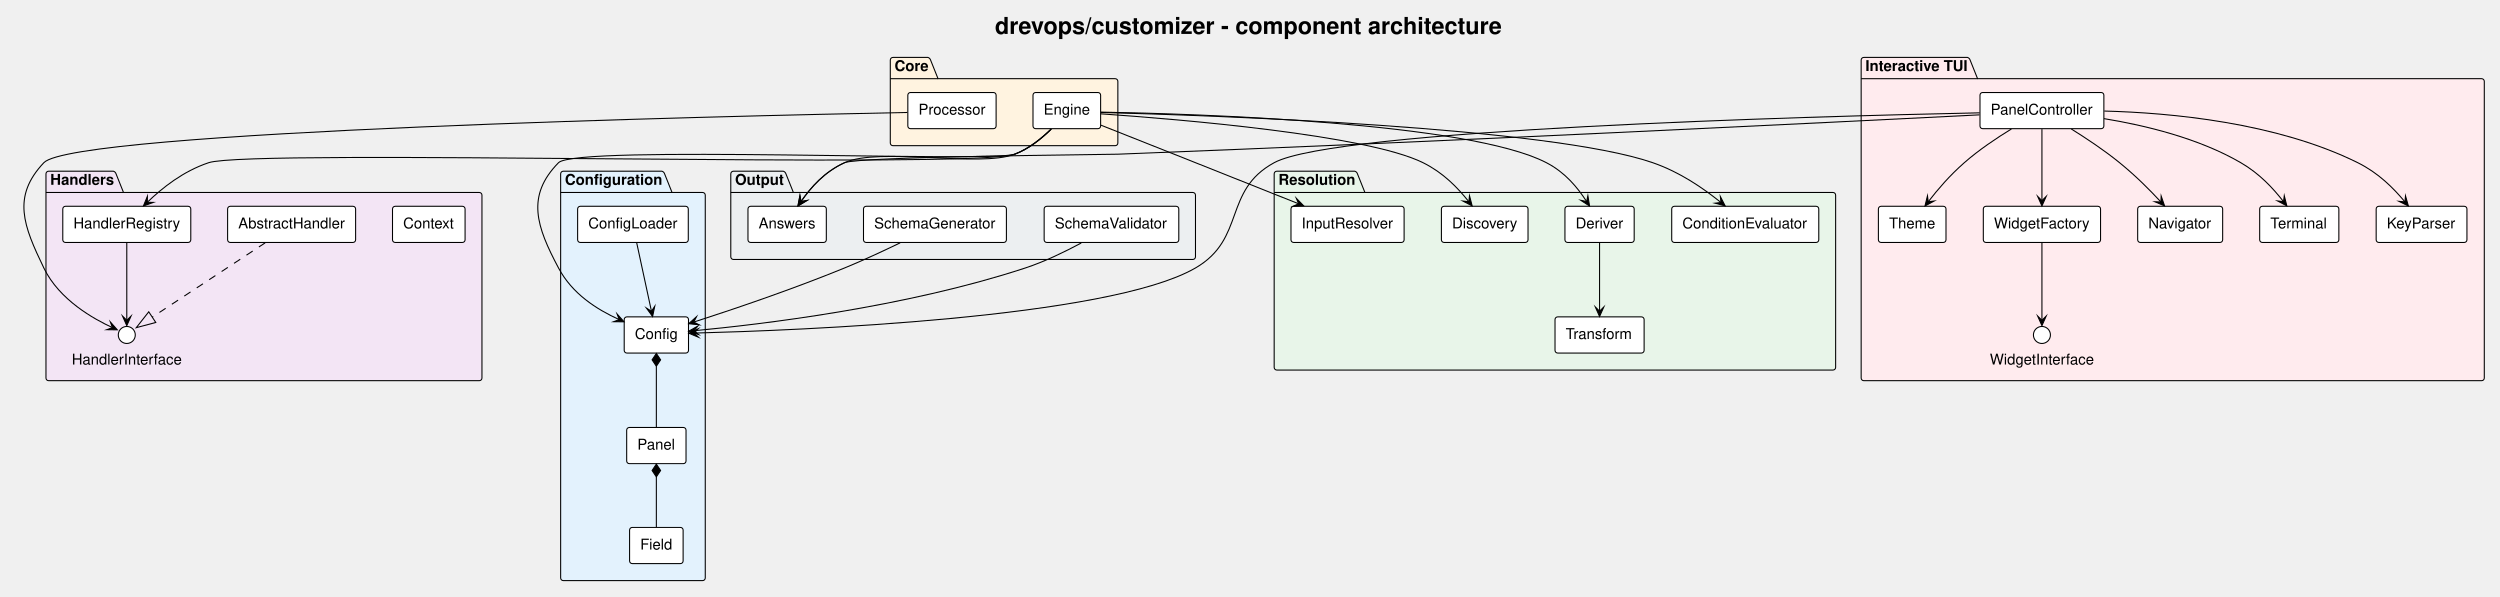
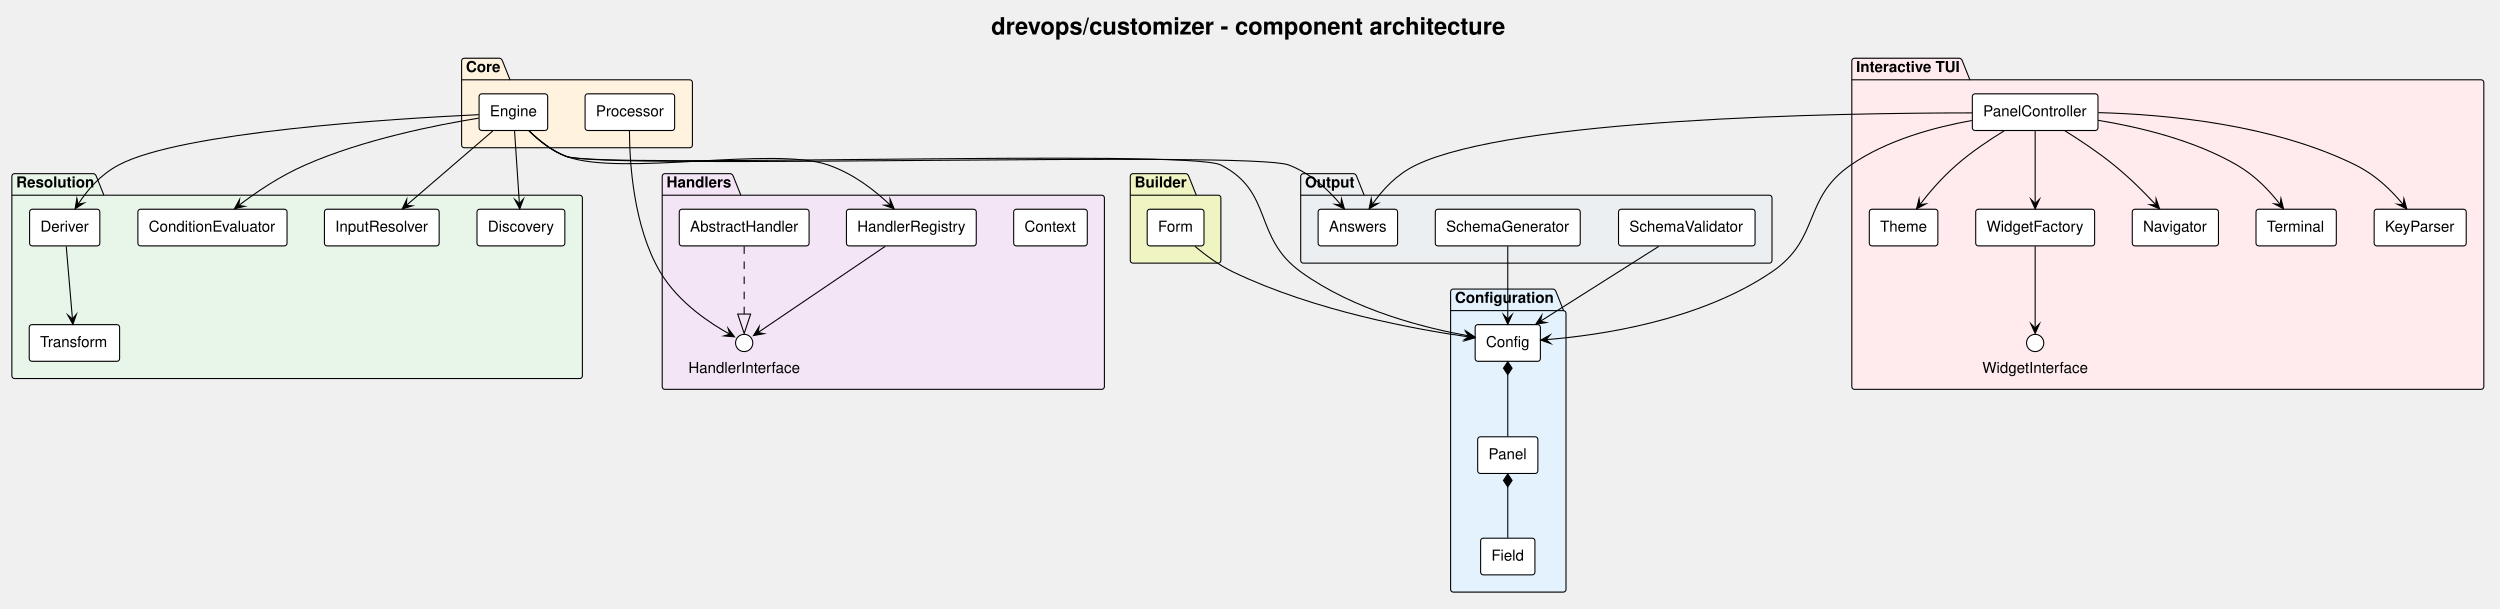
- <svg xmlns="http://www.w3.org/2000/svg" contentStyleType="text/css" data-diagram-type="DESCRIPTION" height="561px" preserveAspectRatio="none" style="width:2351px;height:561px;background:#FFFFFF;" version="1.1" viewBox="0 0 2351 561" width="2351px" zoomAndPan="magnify">
+ <svg xmlns="http://www.w3.org/2000/svg" contentStyleType="text/css" data-diagram-type="DESCRIPTION" height="564px" preserveAspectRatio="none" style="width:2318px;height:564px;background:#FFFFFF;" version="1.1" viewBox="0 0 2318 564" width="2318px" zoomAndPan="magnify">
  <defs />
  <g>
    <g class="title" data-source-line="9">
-       <text fill="#000000" font-family="Helvetica" font-size="22" font-weight="700" lengthAdjust="spacing" textLength="477.995" x="935.617" y="31.94">drevops/customizer - component architecture</text>
-     </g>
-     <g class="cluster" data-qualified-name="Configuration" data-source-line="11" id="ent0001">
-       <path d="M529.73,161 L622.489,161 A3.75,3.75 0 0 1 624.989,163.5 L631.989,181 L660.73,181 A2.5,2.5 0 0 1 663.23,183.5 L663.23,543.5 A2.5,2.5 0 0 1 660.73,546 L529.73,546 A2.5,2.5 0 0 1 527.23,543.5 L527.23,163.5 A2.5,2.5 0 0 1 529.73,161" fill="#E3F2FD" style="stroke:#000000;stroke-width:1;" />
-       <line style="stroke:#000000;stroke-width:1;" x1="527.23" x2="631.989" y1="181" y2="181" />
-       <text fill="#000000" font-family="Helvetica" font-size="14" font-weight="700" lengthAdjust="spacing" textLength="91.759" x="531.23" y="173.78">Configuration</text>
-     </g>
-     <g class="cluster" data-qualified-name="Core" data-source-line="18" id="ent0006">
-       <path d="M839.73,54 L872.626,54 A3.75,3.75 0 0 1 875.126,56.5 L882.126,74 L1048.73,74 A2.5,2.5 0 0 1 1051.23,76.5 L1051.23,134.5 A2.5,2.5 0 0 1 1048.73,137 L839.73,137 A2.5,2.5 0 0 1 837.23,134.5 L837.23,56.5 A2.5,2.5 0 0 1 839.73,54" fill="#FFF3E0" style="stroke:#000000;stroke-width:1;" />
-       <line style="stroke:#000000;stroke-width:1;" x1="837.23" x2="882.126" y1="74" y2="74" />
-       <text fill="#000000" font-family="Helvetica" font-size="14" font-weight="700" lengthAdjust="spacing" textLength="31.896" x="841.23" y="66.78">Core</text>
-     </g>
-     <g class="cluster" data-qualified-name="Resolution" data-source-line="23" id="ent0009">
-       <path d="M1200.73,161 L1274.061,161 A3.75,3.75 0 0 1 1276.561,163.5 L1283.561,181 L1723.73,181 A2.5,2.5 0 0 1 1726.23,183.5 L1726.23,345.5 A2.5,2.5 0 0 1 1723.73,348 L1200.73,348 A2.5,2.5 0 0 1 1198.23,345.5 L1198.23,163.5 A2.5,2.5 0 0 1 1200.73,161" fill="#E8F5E9" style="stroke:#000000;stroke-width:1;" />
-       <line style="stroke:#000000;stroke-width:1;" x1="1198.23" x2="1283.561" y1="181" y2="181" />
-       <text fill="#000000" font-family="Helvetica" font-size="14" font-weight="700" lengthAdjust="spacing" textLength="72.331" x="1202.23" y="173.78">Resolution</text>
-     </g>
-     <g class="cluster" data-qualified-name="Handlers" data-source-line="31" id="ent0015">
-       <path d="M45.73,161 L106.64,161 A3.75,3.75 0 0 1 109.14,163.5 L116.14,181 L450.73,181 A2.5,2.5 0 0 1 453.23,183.5 L453.23,355.5 A2.5,2.5 0 0 1 450.73,358 L45.73,358 A2.5,2.5 0 0 1 43.23,355.5 L43.23,163.5 A2.5,2.5 0 0 1 45.73,161" fill="#F3E5F5" style="stroke:#000000;stroke-width:1;" />
-       <line style="stroke:#000000;stroke-width:1;" x1="43.23" x2="116.14" y1="181" y2="181" />
-       <text fill="#000000" font-family="Helvetica" font-size="14" font-weight="700" lengthAdjust="spacing" textLength="59.91" x="47.23" y="173.78">Handlers</text>
-     </g>
-     <g class="cluster" data-qualified-name="Output" data-source-line="38" id="ent0020">
-       <path d="M689.73,161 L736.599,161 A3.75,3.75 0 0 1 739.099,163.5 L746.099,181 L1121.73,181 A2.5,2.5 0 0 1 1124.23,183.5 L1124.23,241.5 A2.5,2.5 0 0 1 1121.73,244 L689.73,244 A2.5,2.5 0 0 1 687.23,241.5 L687.23,163.5 A2.5,2.5 0 0 1 689.73,161" fill="#ECEFF1" style="stroke:#000000;stroke-width:1;" />
-       <line style="stroke:#000000;stroke-width:1;" x1="687.23" x2="746.099" y1="181" y2="181" />
-       <text fill="#000000" font-family="Helvetica" font-size="14" font-weight="700" lengthAdjust="spacing" textLength="45.869" x="691.23" y="173.78">Output</text>
-     </g>
-     <g class="cluster" data-qualified-name="Interactive TUI" data-source-line="44" id="ent0024">
-       <path d="M1752.73,54 L1850.206,54 A3.75,3.75 0 0 1 1852.706,56.5 L1859.706,74 L2333.73,74 A2.5,2.5 0 0 1 2336.23,76.5 L2336.23,355.5 A2.5,2.5 0 0 1 2333.73,358 L1752.73,358 A2.5,2.5 0 0 1 1750.23,355.5 L1750.23,56.5 A2.5,2.5 0 0 1 1752.73,54" fill="#FFEBEE" style="stroke:#000000;stroke-width:1;" />
-       <line style="stroke:#000000;stroke-width:1;" x1="1750.23" x2="1859.706" y1="74" y2="74" />
-       <text fill="#000000" font-family="Helvetica" font-size="14" font-weight="700" lengthAdjust="spacing" textLength="96.476" x="1754.23" y="66.78">Interactive TUI</text>
-     </g>
-     <g class="entity" data-qualified-name="Configuration.ConfigLoader" data-source-line="12" id="ent0002">
-       <rect fill="#FFFFFF" height="34" rx="2.5" ry="2.5" style="stroke:#000000;stroke-width:1;" width="104.061" x="543.2" y="194" />
-       <text fill="#000000" font-family="Helvetica" font-size="14" lengthAdjust="spacing" textLength="84.061" x="553.2" y="214.78">ConfigLoader</text>
-     </g>
-     <g class="entity" data-qualified-name="Configuration.Config" data-source-line="13" id="ent0003">
-       <rect fill="#FFFFFF" height="34" rx="2.5" ry="2.5" style="stroke:#000000;stroke-width:1;" width="60.469" x="587" y="298" />
-       <text fill="#000000" font-family="Helvetica" font-size="14" lengthAdjust="spacing" textLength="40.469" x="597" y="318.78">Config</text>
-     </g>
-     <g class="entity" data-qualified-name="Configuration.Panel" data-source-line="14" id="ent0004">
-       <rect fill="#FFFFFF" height="34" rx="2.5" ry="2.5" style="stroke:#000000;stroke-width:1;" width="55.807" x="589.33" y="402" />
-       <text fill="#000000" font-family="Helvetica" font-size="14" lengthAdjust="spacing" textLength="35.807" x="599.33" y="422.78">Panel</text>
-     </g>
-     <g class="entity" data-qualified-name="Configuration.Field" data-source-line="15" id="ent0005">
-       <rect fill="#FFFFFF" height="34" rx="2.5" ry="2.5" style="stroke:#000000;stroke-width:1;" width="50.345" x="592.06" y="496" />
-       <text fill="#000000" font-family="Helvetica" font-size="14" lengthAdjust="spacing" textLength="30.345" x="602.06" y="516.78">Field</text>
-     </g>
-     <g class="entity" data-qualified-name="Core.Engine" data-source-line="19" id="ent0007">
-       <rect fill="#FFFFFF" height="34" rx="2.5" ry="2.5" style="stroke:#000000;stroke-width:1;" width="63.593" x="971.43" y="87" />
-       <text fill="#000000" font-family="Helvetica" font-size="14" lengthAdjust="spacing" textLength="43.593" x="981.43" y="107.78">Engine</text>
-     </g>
-     <g class="entity" data-qualified-name="Core.Processor" data-source-line="20" id="ent0008">
-       <rect fill="#FFFFFF" height="34" rx="2.5" ry="2.5" style="stroke:#000000;stroke-width:1;" width="83.02" x="853.72" y="87" />
-       <text fill="#000000" font-family="Helvetica" font-size="14" lengthAdjust="spacing" textLength="63.02" x="863.72" y="107.78">Processor</text>
-     </g>
-     <g class="entity" data-qualified-name="Resolution.InputResolver" data-source-line="24" id="ent0010">
-       <rect fill="#FFFFFF" height="34" rx="2.5" ry="2.5" style="stroke:#000000;stroke-width:1;" width="106.379" x="1214.04" y="194" />
-       <text fill="#000000" font-family="Helvetica" font-size="14" lengthAdjust="spacing" textLength="86.379" x="1224.04" y="214.78">InputResolver</text>
-     </g>
-     <g class="entity" data-qualified-name="Resolution.Discovery" data-source-line="25" id="ent0011">
-       <rect fill="#FFFFFF" height="34" rx="2.5" ry="2.5" style="stroke:#000000;stroke-width:1;" width="81.455" x="1355.5" y="194" />
-       <text fill="#000000" font-family="Helvetica" font-size="14" lengthAdjust="spacing" textLength="61.455" x="1365.5" y="214.78">Discovery</text>
-     </g>
-     <g class="entity" data-qualified-name="Resolution.Deriver" data-source-line="26" id="ent0012">
-       <rect fill="#FFFFFF" height="34" rx="2.5" ry="2.5" style="stroke:#000000;stroke-width:1;" width="65.117" x="1471.67" y="194" />
-       <text fill="#000000" font-family="Helvetica" font-size="14" lengthAdjust="spacing" textLength="45.117" x="1481.67" y="214.78">Deriver</text>
-     </g>
-     <g class="entity" data-qualified-name="Resolution.Transform" data-source-line="27" id="ent0013">
-       <rect fill="#FFFFFF" height="34" rx="2.5" ry="2.5" style="stroke:#000000;stroke-width:1;" width="83.786" x="1462.34" y="298" />
-       <text fill="#000000" font-family="Helvetica" font-size="14" lengthAdjust="spacing" textLength="63.786" x="1472.34" y="318.78">Transform</text>
-     </g>
-     <g class="entity" data-qualified-name="Resolution.ConditionEvaluator" data-source-line="28" id="ent0014">
-       <rect fill="#FFFFFF" height="34" rx="2.5" ry="2.5" style="stroke:#000000;stroke-width:1;" width="138.296" x="1572.08" y="194" />
-       <text fill="#000000" font-family="Helvetica" font-size="14" lengthAdjust="spacing" textLength="118.296" x="1582.08" y="214.78">ConditionEvaluator</text>
-     </g>
-     <g class="entity" data-qualified-name="Handlers.HandlerRegistry" data-source-line="32" id="ent0016">
-       <rect fill="#FFFFFF" height="34" rx="2.5" ry="2.5" style="stroke:#000000;stroke-width:1;" width="120.372" x="59.04" y="194" />
-       <text fill="#000000" font-family="Helvetica" font-size="14" lengthAdjust="spacing" textLength="100.372" x="69.04" y="214.78">HandlerRegistry</text>
-     </g>
-     <g class="entity" data-qualified-name="Handlers.HandlerInterface" data-source-line="33" id="ent0017">
-       <ellipse cx="119.23" cy="315" fill="#FFFFFF" rx="8" ry="8" style="stroke:#000000;stroke-width:1;" />
-       <text fill="#000000" font-family="Helvetica" font-size="14" lengthAdjust="spacing" textLength="103.503" x="67.478" y="342.78">HandlerInterface</text>
-     </g>
-     <g class="entity" data-qualified-name="Handlers.AbstractHandler" data-source-line="34" id="ent0018">
-       <rect fill="#FFFFFF" height="34" rx="2.5" ry="2.5" style="stroke:#000000;stroke-width:1;" width="120.379" x="214.04" y="194" />
-       <text fill="#000000" font-family="Helvetica" font-size="14" lengthAdjust="spacing" textLength="100.379" x="224.04" y="214.78">AbstractHandler</text>
-     </g>
-     <g class="entity" data-qualified-name="Handlers.Context" data-source-line="35" id="ent0019">
-       <rect fill="#FFFFFF" height="34" rx="2.5" ry="2.5" style="stroke:#000000;stroke-width:1;" width="68.248" x="369.11" y="194" />
-       <text fill="#000000" font-family="Helvetica" font-size="14" lengthAdjust="spacing" textLength="48.248" x="379.11" y="214.78">Context</text>
-     </g>
-     <g class="entity" data-qualified-name="Output.Answers" data-source-line="39" id="ent0021">
-       <rect fill="#FFFFFF" height="34" rx="2.5" ry="2.5" style="stroke:#000000;stroke-width:1;" width="73.683" x="703.39" y="194" />
-       <text fill="#000000" font-family="Helvetica" font-size="14" lengthAdjust="spacing" textLength="53.683" x="713.39" y="214.78">Answers</text>
-     </g>
-     <g class="entity" data-qualified-name="Output.SchemaGenerator" data-source-line="40" id="ent0022">
-       <rect fill="#FFFFFF" height="34" rx="2.5" ry="2.5" style="stroke:#000000;stroke-width:1;" width="134.393" x="812.03" y="194" />
-       <text fill="#000000" font-family="Helvetica" font-size="14" lengthAdjust="spacing" textLength="114.393" x="822.03" y="214.78">SchemaGenerator</text>
-     </g>
-     <g class="entity" data-qualified-name="Output.SchemaValidator" data-source-line="41" id="ent0023">
-       <rect fill="#FFFFFF" height="34" rx="2.5" ry="2.5" style="stroke:#000000;stroke-width:1;" width="126.613" x="981.92" y="194" />
-       <text fill="#000000" font-family="Helvetica" font-size="14" lengthAdjust="spacing" textLength="106.613" x="991.92" y="214.78">SchemaValidator</text>
-     </g>
-     <g class="entity" data-qualified-name="Interactive TUI.PanelController" data-source-line="45" id="ent0025">
-       <rect fill="#FFFFFF" height="34" rx="2.5" ry="2.5" style="stroke:#000000;stroke-width:1;" width="116.496" x="1861.98" y="87" />
-       <text fill="#000000" font-family="Helvetica" font-size="14" lengthAdjust="spacing" textLength="96.496" x="1871.98" y="107.78">PanelController</text>
-     </g>
-     <g class="entity" data-qualified-name="Interactive TUI.Theme" data-source-line="46" id="ent0026">
-       <rect fill="#FFFFFF" height="34" rx="2.5" ry="2.5" style="stroke:#000000;stroke-width:1;" width="63.572" x="1766.44" y="194" />
-       <text fill="#000000" font-family="Helvetica" font-size="14" lengthAdjust="spacing" textLength="43.572" x="1776.44" y="214.78">Theme</text>
-     </g>
-     <g class="entity" data-qualified-name="Interactive TUI.WidgetFactory" data-source-line="47" id="ent0027">
-       <rect fill="#FFFFFF" height="34" rx="2.5" ry="2.5" style="stroke:#000000;stroke-width:1;" width="110.248" x="1865.11" y="194" />
-       <text fill="#000000" font-family="Helvetica" font-size="14" lengthAdjust="spacing" textLength="90.248" x="1875.11" y="214.78">WidgetFactory</text>
-     </g>
-     <g class="entity" data-qualified-name="Interactive TUI.WidgetInterface" data-source-line="48" id="ent0028">
-       <ellipse cx="1920.23" cy="315" fill="#FFFFFF" rx="8" ry="8" style="stroke:#000000;stroke-width:1;" />
-       <text fill="#000000" font-family="Helvetica" font-size="14" lengthAdjust="spacing" textLength="98.048" x="1871.206" y="342.78">WidgetInterface</text>
-     </g>
-     <g class="entity" data-qualified-name="Interactive TUI.Navigator" data-source-line="49" id="ent0029">
-       <rect fill="#FFFFFF" height="34" rx="2.5" ry="2.5" style="stroke:#000000;stroke-width:1;" width="79.917" x="2010.27" y="194" />
-       <text fill="#000000" font-family="Helvetica" font-size="14" lengthAdjust="spacing" textLength="59.917" x="2020.27" y="214.78">Navigator</text>
-     </g>
-     <g class="entity" data-qualified-name="Interactive TUI.Terminal" data-source-line="50" id="ent0030">
-       <rect fill="#FFFFFF" height="34" rx="2.5" ry="2.5" style="stroke:#000000;stroke-width:1;" width="74.455" x="2125" y="194" />
-       <text fill="#000000" font-family="Helvetica" font-size="14" lengthAdjust="spacing" textLength="54.455" x="2135" y="214.78">Terminal</text>
-     </g>
-     <g class="entity" data-qualified-name="Interactive TUI.KeyParser" data-source-line="51" id="ent0031">
-       <rect fill="#FFFFFF" height="34" rx="2.5" ry="2.5" style="stroke:#000000;stroke-width:1;" width="85.358" x="2234.55" y="194" />
-       <text fill="#000000" font-family="Helvetica" font-size="14" lengthAdjust="spacing" textLength="65.358" x="2244.55" y="214.78">KeyParser</text>
-     </g>
-     <g class="link" data-entity-1="ent0002" data-entity-2="ent0003" data-link-type="dependency" data-source-line="54" id="lnk32">
-       <path d="M598.76,228.39 C602.87,247.42 608.546,273.752 612.646,292.762" fill="none" id="ConfigLoader-to-Config" style="stroke:#000000;stroke-width:1;" />
-       <polygon fill="#000000" points="613.7,297.65,615.713,288.009,612.646,292.762,607.893,289.696,613.7,297.65" style="stroke:#000000;stroke-width:1;stroke-linejoin:miter;stroke-miterlimit:10;" />
-     </g>
-     <g class="link" data-entity-1="ent0003" data-entity-2="ent0004" data-link-type="composition" data-source-line="55" id="lnk33">
-       <path d="M617.23,344.39 C617.23,363.42 617.23,382.64 617.23,401.65" fill="none" id="Config-backto-Panel" style="stroke:#000000;stroke-width:1;" />
-       <polygon fill="#000000" points="617.23,332.39,613.23,338.39,617.23,344.39,621.23,338.39,617.23,332.39" style="stroke:#000000;stroke-width:1;stroke-linejoin:miter;stroke-miterlimit:10;" />
-     </g>
-     <g class="link" data-entity-1="ent0004" data-entity-2="ent0005" data-link-type="composition" data-source-line="56" id="lnk34">
-       <path d="M617.23,448.45 C617.23,465.19 617.23,479 617.23,495.69" fill="none" id="Panel-backto-Field" style="stroke:#000000;stroke-width:1;" />
-       <polygon fill="#000000" points="617.23,436.45,613.23,442.45,617.23,448.45,621.23,442.45,617.23,436.45" style="stroke:#000000;stroke-width:1;stroke-linejoin:miter;stroke-miterlimit:10;" />
-     </g>
-     <g class="link" data-entity-1="ent0007" data-entity-2="ent0003" data-link-type="dependency" data-source-line="58" id="lnk35">
-       <path d="M988.63,121.37 C979.68,130.16 967.43,140.16 954.23,145 C931.85,153.21 541.93,135.99 525.23,153 C494.41,184.4 504.57,213.15 525.23,252 C538.17,276.32 560.813,290.729 582.293,300.559" fill="none" id="Engine-to-Config" style="stroke:#000000;stroke-width:1;" />
-       <polygon fill="#000000" points="586.84,302.64,580.321,295.258,582.293,300.559,576.992,302.532,586.84,302.64" style="stroke:#000000;stroke-width:1;stroke-linejoin:miter;stroke-miterlimit:10;" />
-     </g>
-     <g class="link" data-entity-1="ent0007" data-entity-2="ent0010" data-link-type="dependency" data-source-line="59" id="lnk36">
-       <path d="M1035.34,117.72 C1059.72,127.39 1094.1,141.02 1124.23,153 C1158.5,166.63 1192.736,180.278 1221.296,191.668" fill="none" id="Engine-to-InputResolver" style="stroke:#000000;stroke-width:1;" />
-       <polygon fill="#000000" points="1225.94,193.52,1219.062,186.471,1221.296,191.668,1216.099,193.901,1225.94,193.52" style="stroke:#000000;stroke-width:1;stroke-linejoin:miter;stroke-miterlimit:10;" />
-     </g>
-     <g class="link" data-entity-1="ent0007" data-entity-2="ent0011" data-link-type="dependency" data-source-line="60" id="lnk37">
-       <path d="M1035.37,107.05 C1108.53,112.12 1285.24,126.78 1338.23,153 C1357.21,162.39 1370.749,176.436 1381.289,189.696" fill="none" id="Engine-to-Discovery" style="stroke:#000000;stroke-width:1;" />
-       <polygon fill="#000000" points="1384.4,193.61,1381.931,184.076,1381.289,189.696,1375.668,189.054,1384.4,193.61" style="stroke:#000000;stroke-width:1;stroke-linejoin:miter;stroke-miterlimit:10;" />
-     </g>
-     <g class="link" data-entity-1="ent0007" data-entity-2="ent0012" data-link-type="dependency" data-source-line="61" id="lnk38">
-       <path d="M1035.22,105.42 C1125.59,107.06 1381.01,115.03 1454.23,153 C1471.88,162.15 1483.374,176.148 1492.074,189.528" fill="none" id="Engine-to-Deriver" style="stroke:#000000;stroke-width:1;" />
-       <polygon fill="#000000" points="1494.8,193.72,1493.247,183.994,1492.074,189.528,1486.541,188.355,1494.8,193.72" style="stroke:#000000;stroke-width:1;stroke-linejoin:miter;stroke-miterlimit:10;" />
-     </g>
-     <g class="link" data-entity-1="ent0012" data-entity-2="ent0013" data-link-type="dependency" data-source-line="62" id="lnk39">
-       <path d="M1504.23,228.39 C1504.23,247.42 1504.23,273.64 1504.23,292.65" fill="none" id="Deriver-to-Transform" style="stroke:#000000;stroke-width:1;" />
-       <polygon fill="#000000" points="1504.23,297.65,1508.23,288.65,1504.23,292.65,1500.23,288.65,1504.23,297.65" style="stroke:#000000;stroke-width:1;stroke-linejoin:miter;stroke-miterlimit:10;" />
-     </g>
-     <g class="link" data-entity-1="ent0007" data-entity-2="ent0014" data-link-type="dependency" data-source-line="63" id="lnk40">
-       <path d="M1035.38,105.75 C1138.09,108.45 1457.26,119.41 1554.23,153 C1579.99,161.92 1601.736,177.014 1618.436,190.464" fill="none" id="Engine-to-ConditionEvaluator" style="stroke:#000000;stroke-width:1;" />
-       <polygon fill="#000000" points="1622.33,193.6,1617.83,184.839,1618.436,190.464,1612.812,191.07,1622.33,193.6" style="stroke:#000000;stroke-width:1;stroke-linejoin:miter;stroke-miterlimit:10;" />
-     </g>
-     <g class="link" data-entity-1="ent0007" data-entity-2="ent0016" data-link-type="dependency" data-source-line="64" id="lnk41">
-       <path d="M988.64,121.41 C979.7,130.21 967.45,140.21 954.23,145 C914.64,159.35 236.15,139.6 196.23,153 C172.11,161.1 152.923,176.424 138.494,190.224" fill="none" id="Engine-to-HandlerRegistry" style="stroke:#000000;stroke-width:1;" />
-       <polygon fill="#000000" points="134.88,193.68,144.149,190.35,138.494,190.224,138.62,184.569,134.88,193.68" style="stroke:#000000;stroke-width:1;stroke-linejoin:miter;stroke-miterlimit:10;" />
-     </g>
-     <g class="link" data-entity-1="ent0016" data-entity-2="ent0017" data-link-type="dependency" data-source-line="65" id="lnk42">
-       <path d="M119.23,228.39 C119.23,250.69 119.23,284.71 119.23,301.24" fill="none" id="HandlerRegistry-to-HandlerInterface" style="stroke:#000000;stroke-width:1;" />
-       <polygon fill="#000000" points="119.23,306.24,123.23,297.24,119.23,301.24,115.23,297.24,119.23,306.24" style="stroke:#000000;stroke-width:1;stroke-linejoin:miter;stroke-miterlimit:10;" />
-     </g>
-     <g class="link" data-entity-1="ent0018" data-entity-2="ent0017" data-link-type="extension" data-source-line="66" id="lnk43">
-       <path d="M249.33,228.39 C214.07,251.59 166.347,282.995 143.187,298.236" fill="none" id="AbstractHandler-to-HandlerInterface" style="stroke:#000000;stroke-width:1;stroke-dasharray:7,7;" />
-       <polygon fill="none" points="128.15,308.13,146.485,303.248,139.888,293.223,128.15,308.13" style="stroke:#000000;stroke-width:1;stroke-linejoin:miter;stroke-miterlimit:10;" />
-     </g>
-     <g class="link" data-entity-1="ent0007" data-entity-2="ent0021" data-link-type="dependency" data-source-line="67" id="lnk44">
-       <path d="M988.57,121.21 C979.6,129.95 967.35,139.95 954.23,145 C921,157.78 826.57,138.12 794.23,153 C775.41,161.66 762.764,176.032 753.274,189.612" fill="none" id="Engine-to-Answers" style="stroke:#000000;stroke-width:1;" />
-       <polygon fill="#000000" points="750.41,193.71,758.844,188.624,753.274,189.612,752.287,184.042,750.41,193.71" style="stroke:#000000;stroke-width:1;stroke-linejoin:miter;stroke-miterlimit:10;" />
-     </g>
-     <g class="link" data-entity-1="ent0008" data-entity-2="ent0017" data-link-type="dependency" data-source-line="68" id="lnk45">
-       <path d="M853.29,105.77 C685.38,109.08 69.41,123.19 41.23,153 C11,184.97 22.11,212.37 41.23,252 C55.81,282.22 88.548,300.159 105.748,308.079" fill="none" id="Processor-to-HandlerInterface" style="stroke:#000000;stroke-width:1;" />
-       <polygon fill="#000000" points="110.29,310.17,103.788,302.772,105.748,308.079,100.442,310.039,110.29,310.17" style="stroke:#000000;stroke-width:1;stroke-linejoin:miter;stroke-miterlimit:10;" />
-     </g>
-     <g class="link" data-entity-1="ent0022" data-entity-2="ent0003" data-link-type="dependency" data-source-line="70" id="lnk46">
-       <path d="M846.48,228.38 C830.83,235.95 811.74,244.84 794.23,252 C743.6,272.71 687.959,291.406 652.409,302.866" fill="none" id="SchemaGenerator-to-Config" style="stroke:#000000;stroke-width:1;" />
-       <polygon fill="#000000" points="647.65,304.4,657.443,305.446,652.409,302.866,654.989,297.832,647.65,304.4" style="stroke:#000000;stroke-width:1;stroke-linejoin:miter;stroke-miterlimit:10;" />
-     </g>
-     <g class="link" data-entity-1="ent0023" data-entity-2="ent0003" data-link-type="dependency" data-source-line="71" id="lnk47">
-       <path d="M1016.82,228.49 C1001.65,236.66 982.41,246.02 964.23,252 C850.87,289.28 713.848,305.274 652.618,311.004" fill="none" id="SchemaValidator-to-Config" style="stroke:#000000;stroke-width:1;" />
-       <polygon fill="#000000" points="647.64,311.47,656.973,314.614,652.618,311.004,656.228,306.649,647.64,311.47" style="stroke:#000000;stroke-width:1;stroke-linejoin:miter;stroke-miterlimit:10;" />
-     </g>
-     <g class="link" data-entity-1="ent0025" data-entity-2="ent0003" data-link-type="dependency" data-source-line="73" id="lnk48">
-       <path d="M1861.7,106.1 C1700.1,109.52 1255.87,121.69 1198.23,153 C1149.96,179.22 1171.76,224.45 1124.23,252 C1042.33,299.47 749.398,310.751 652.738,313.241" fill="none" id="PanelController-to-Config" style="stroke:#000000;stroke-width:1;" />
-       <polygon fill="#000000" points="647.74,313.37,656.84,317.137,652.738,313.241,656.634,309.14,647.74,313.37" style="stroke:#000000;stroke-width:1;stroke-linejoin:miter;stroke-miterlimit:10;" />
-     </g>
-     <g class="link" data-entity-1="ent0025" data-entity-2="ent0026" data-link-type="dependency" data-source-line="74" id="lnk49">
-       <path d="M1891.53,121.29 C1877.51,129.87 1860.79,141.08 1847.23,153 C1833.22,165.32 1822.632,177.707 1813.312,189.737" fill="none" id="PanelController-to-Theme" style="stroke:#000000;stroke-width:1;" />
-       <polygon fill="#000000" points="1810.25,193.69,1818.924,189.025,1813.312,189.737,1812.6,184.126,1810.25,193.69" style="stroke:#000000;stroke-width:1;stroke-linejoin:miter;stroke-miterlimit:10;" />
-     </g>
-     <g class="link" data-entity-1="ent0025" data-entity-2="ent0027" data-link-type="dependency" data-source-line="75" id="lnk50">
-       <path d="M1920.23,121.41 C1920.23,141.13 1920.23,169.03 1920.23,188.71" fill="none" id="PanelController-to-WidgetFactory" style="stroke:#000000;stroke-width:1;" />
-       <polygon fill="#000000" points="1920.23,193.71,1924.23,184.71,1920.23,188.71,1916.23,184.71,1920.23,193.71" style="stroke:#000000;stroke-width:1;stroke-linejoin:miter;stroke-miterlimit:10;" />
-     </g>
-     <g class="link" data-entity-1="ent0027" data-entity-2="ent0028" data-link-type="dependency" data-source-line="76" id="lnk51">
-       <path d="M1920.23,228.39 C1920.23,250.69 1920.23,284.71 1920.23,301.24" fill="none" id="WidgetFactory-to-WidgetInterface" style="stroke:#000000;stroke-width:1;" />
-       <polygon fill="#000000" points="1920.23,306.24,1924.23,297.24,1920.23,301.24,1916.23,297.24,1920.23,306.24" style="stroke:#000000;stroke-width:1;stroke-linejoin:miter;stroke-miterlimit:10;" />
-     </g>
-     <g class="link" data-entity-1="ent0025" data-entity-2="ent0029" data-link-type="dependency" data-source-line="77" id="lnk52">
-       <path d="M1947.85,121.3 C1961.91,130.05 1979,141.41 1993.23,153 C2008.64,165.55 2021.086,178.058 2032.146,189.958" fill="none" id="PanelController-to-Navigator" style="stroke:#000000;stroke-width:1;" />
-       <polygon fill="#000000" points="2035.55,193.62,2032.353,184.304,2032.146,189.958,2026.493,189.751,2035.55,193.62" style="stroke:#000000;stroke-width:1;stroke-linejoin:miter;stroke-miterlimit:10;" />
-     </g>
-     <g class="link" data-entity-1="ent0025" data-entity-2="ent0030" data-link-type="dependency" data-source-line="78" id="lnk53">
-       <path d="M1978.58,111.56 C2017.15,117.86 2067.69,129.98 2107.23,153 C2124.82,163.24 2137.375,176.747 2147.435,189.647" fill="none" id="PanelController-to-Terminal" style="stroke:#000000;stroke-width:1;" />
-       <polygon fill="#000000" points="2150.51,193.59,2148.13,184.033,2147.435,189.647,2141.821,188.953,2150.51,193.59" style="stroke:#000000;stroke-width:1;stroke-linejoin:miter;stroke-miterlimit:10;" />
-     </g>
-     <g class="link" data-entity-1="ent0025" data-entity-2="ent0031" data-link-type="dependency" data-source-line="79" id="lnk54">
-       <path d="M1978.85,104.43 C2041.09,106.05 2140.83,115.15 2217.23,153 C2236.54,162.57 2250.62,176.648 2261.62,189.858" fill="none" id="PanelController-to-KeyParser" style="stroke:#000000;stroke-width:1;" />
-       <polygon fill="#000000" points="2264.82,193.7,2262.135,184.224,2261.62,189.858,2255.987,189.344,2264.82,193.7" style="stroke:#000000;stroke-width:1;stroke-linejoin:miter;stroke-miterlimit:10;" />
-     </g>
-     <g class="link" data-entity-1="ent0025" data-entity-2="ent0021" data-link-type="dependency" data-source-line="80" id="lnk55">
-       <path d="M1861.5,108.01 C1721.35,115.11 1356.27,133.23 1051.23,145 C1036.96,145.55 807.26,147.15 794.23,153 C775.33,161.48 762.681,175.882 753.221,189.512" fill="none" id="PanelController-to-Answers" style="stroke:#000000;stroke-width:1;" />
-       <polygon fill="#000000" points="750.37,193.62,758.788,188.507,753.221,189.512,752.216,183.946,750.37,193.62" style="stroke:#000000;stroke-width:1;stroke-linejoin:miter;stroke-miterlimit:10;" />
+       <text fill="#000000" font-family="Helvetica" font-size="22" font-weight="700" lengthAdjust="spacing" textLength="477.995" x="919.002" y="31.94">drevops/customizer - component architecture</text>
+     </g>
+     <g class="cluster" data-qualified-name="Builder" data-source-line="11" id="ent0001">
+       <path d="M1050.5,161 L1099.727,161 A3.75,3.75 0 0 1 1102.227,163.5 L1109.227,181 L1129.5,181 A2.5,2.5 0 0 1 1132,183.5 L1132,241.5 A2.5,2.5 0 0 1 1129.5,244 L1050.5,244 A2.5,2.5 0 0 1 1048,241.5 L1048,163.5 A2.5,2.5 0 0 1 1050.5,161" fill="#F0F4C3" style="stroke:#000000;stroke-width:1;" />
+       <line style="stroke:#000000;stroke-width:1;" x1="1048" x2="1109.227" y1="181" y2="181" />
+       <text fill="#000000" font-family="Helvetica" font-size="14" font-weight="700" lengthAdjust="spacing" textLength="48.227" x="1052" y="173.78">Builder</text>
+     </g>
+     <g class="cluster" data-qualified-name="Configuration" data-source-line="15" id="ent0003">
+       <path d="M1347.5,268 L1440.259,268 A3.75,3.75 0 0 1 1442.759,270.5 L1449.759,288 L1449.5,288 A2.5,2.5 0 0 1 1452,290.5 L1452,546.5 A2.5,2.5 0 0 1 1449.5,549 L1347.5,549 A2.5,2.5 0 0 1 1345,546.5 L1345,270.5 A2.5,2.5 0 0 1 1347.5,268" fill="#E3F2FD" style="stroke:#000000;stroke-width:1;" />
+       <line style="stroke:#000000;stroke-width:1;" x1="1345" x2="1449.759" y1="288" y2="288" />
+       <text fill="#000000" font-family="Helvetica" font-size="14" font-weight="700" lengthAdjust="spacing" textLength="91.759" x="1349" y="280.78">Configuration</text>
+     </g>
+     <g class="cluster" data-qualified-name="Core" data-source-line="21" id="ent0007">
+       <path d="M430.5,54 L463.397,54 A3.75,3.75 0 0 1 465.897,56.5 L472.897,74 L639.5,74 A2.5,2.5 0 0 1 642,76.5 L642,134.5 A2.5,2.5 0 0 1 639.5,137 L430.5,137 A2.5,2.5 0 0 1 428,134.5 L428,56.5 A2.5,2.5 0 0 1 430.5,54" fill="#FFF3E0" style="stroke:#000000;stroke-width:1;" />
+       <line style="stroke:#000000;stroke-width:1;" x1="428" x2="472.897" y1="74" y2="74" />
+       <text fill="#000000" font-family="Helvetica" font-size="14" font-weight="700" lengthAdjust="spacing" textLength="31.896" x="432" y="66.78">Core</text>
+     </g>
+     <g class="cluster" data-qualified-name="Resolution" data-source-line="26" id="ent0010">
+       <path d="M13.5,161 L86.831,161 A3.75,3.75 0 0 1 89.331,163.5 L96.331,181 L537.5,181 A2.5,2.5 0 0 1 540,183.5 L540,348.5 A2.5,2.5 0 0 1 537.5,351 L13.5,351 A2.5,2.5 0 0 1 11,348.5 L11,163.5 A2.5,2.5 0 0 1 13.5,161" fill="#E8F5E9" style="stroke:#000000;stroke-width:1;" />
+       <line style="stroke:#000000;stroke-width:1;" x1="11" x2="96.331" y1="181" y2="181" />
+       <text fill="#000000" font-family="Helvetica" font-size="14" font-weight="700" lengthAdjust="spacing" textLength="72.331" x="15" y="173.78">Resolution</text>
+     </g>
+     <g class="cluster" data-qualified-name="Handlers" data-source-line="34" id="ent0016">
+       <path d="M616.5,161 L677.41,161 A3.75,3.75 0 0 1 679.91,163.5 L686.91,181 L1021.5,181 A2.5,2.5 0 0 1 1024,183.5 L1024,358.5 A2.5,2.5 0 0 1 1021.5,361 L616.5,361 A2.5,2.5 0 0 1 614,358.5 L614,163.5 A2.5,2.5 0 0 1 616.5,161" fill="#F3E5F5" style="stroke:#000000;stroke-width:1;" />
+       <line style="stroke:#000000;stroke-width:1;" x1="614" x2="686.91" y1="181" y2="181" />
+       <text fill="#000000" font-family="Helvetica" font-size="14" font-weight="700" lengthAdjust="spacing" textLength="59.91" x="618" y="173.78">Handlers</text>
+     </g>
+     <g class="cluster" data-qualified-name="Output" data-source-line="41" id="ent0021">
+       <path d="M1208.5,161 L1255.369,161 A3.75,3.75 0 0 1 1257.869,163.5 L1264.869,181 L1640.5,181 A2.5,2.5 0 0 1 1643,183.5 L1643,241.5 A2.5,2.5 0 0 1 1640.5,244 L1208.5,244 A2.5,2.5 0 0 1 1206,241.5 L1206,163.5 A2.5,2.5 0 0 1 1208.5,161" fill="#ECEFF1" style="stroke:#000000;stroke-width:1;" />
+       <line style="stroke:#000000;stroke-width:1;" x1="1206" x2="1264.869" y1="181" y2="181" />
+       <text fill="#000000" font-family="Helvetica" font-size="14" font-weight="700" lengthAdjust="spacing" textLength="45.869" x="1210" y="173.78">Output</text>
+     </g>
+     <g class="cluster" data-qualified-name="Interactive TUI" data-source-line="47" id="ent0025">
+       <path d="M1719.5,54 L1816.976,54 A3.75,3.75 0 0 1 1819.476,56.5 L1826.476,74 L2300.5,74 A2.5,2.5 0 0 1 2303,76.5 L2303,358.5 A2.5,2.5 0 0 1 2300.5,361 L1719.5,361 A2.5,2.5 0 0 1 1717,358.5 L1717,56.5 A2.5,2.5 0 0 1 1719.5,54" fill="#FFEBEE" style="stroke:#000000;stroke-width:1;" />
+       <line style="stroke:#000000;stroke-width:1;" x1="1717" x2="1826.476" y1="74" y2="74" />
+       <text fill="#000000" font-family="Helvetica" font-size="14" font-weight="700" lengthAdjust="spacing" textLength="96.476" x="1721" y="66.78">Interactive TUI</text>
+     </g>
+     <g class="entity" data-qualified-name="Builder.Form" data-source-line="12" id="ent0002">
+       <rect fill="#FFFFFF" height="34" rx="2.5" ry="2.5" style="stroke:#000000;stroke-width:1;" width="52.662" x="1063.67" y="194" />
+       <text fill="#000000" font-family="Helvetica" font-size="14" lengthAdjust="spacing" textLength="32.662" x="1073.67" y="214.78">Form</text>
+     </g>
+     <g class="entity" data-qualified-name="Configuration.Config" data-source-line="16" id="ent0004">
+       <rect fill="#FFFFFF" height="34" rx="2.5" ry="2.5" style="stroke:#000000;stroke-width:1;" width="60.469" x="1367.77" y="301" />
+       <text fill="#000000" font-family="Helvetica" font-size="14" lengthAdjust="spacing" textLength="40.469" x="1377.77" y="321.78">Config</text>
+     </g>
+     <g class="entity" data-qualified-name="Configuration.Panel" data-source-line="17" id="ent0005">
+       <rect fill="#FFFFFF" height="34" rx="2.5" ry="2.5" style="stroke:#000000;stroke-width:1;" width="55.807" x="1370.1" y="405" />
+       <text fill="#000000" font-family="Helvetica" font-size="14" lengthAdjust="spacing" textLength="35.807" x="1380.1" y="425.78">Panel</text>
+     </g>
+     <g class="entity" data-qualified-name="Configuration.Field" data-source-line="18" id="ent0006">
+       <rect fill="#FFFFFF" height="34" rx="2.5" ry="2.5" style="stroke:#000000;stroke-width:1;" width="50.345" x="1372.83" y="499" />
+       <text fill="#000000" font-family="Helvetica" font-size="14" lengthAdjust="spacing" textLength="30.345" x="1382.83" y="519.78">Field</text>
+     </g>
+     <g class="entity" data-qualified-name="Core.Engine" data-source-line="22" id="ent0008">
+       <rect fill="#FFFFFF" height="34" rx="2.5" ry="2.5" style="stroke:#000000;stroke-width:1;" width="63.593" x="444.2" y="87" />
+       <text fill="#000000" font-family="Helvetica" font-size="14" lengthAdjust="spacing" textLength="43.593" x="454.2" y="107.78">Engine</text>
+     </g>
+     <g class="entity" data-qualified-name="Core.Processor" data-source-line="23" id="ent0009">
+       <rect fill="#FFFFFF" height="34" rx="2.5" ry="2.5" style="stroke:#000000;stroke-width:1;" width="83.02" x="542.49" y="87" />
+       <text fill="#000000" font-family="Helvetica" font-size="14" lengthAdjust="spacing" textLength="63.02" x="552.49" y="107.78">Processor</text>
+     </g>
+     <g class="entity" data-qualified-name="Resolution.InputResolver" data-source-line="27" id="ent0011">
+       <rect fill="#FFFFFF" height="34" rx="2.5" ry="2.5" style="stroke:#000000;stroke-width:1;" width="106.379" x="300.81" y="194" />
+       <text fill="#000000" font-family="Helvetica" font-size="14" lengthAdjust="spacing" textLength="86.379" x="310.81" y="214.78">InputResolver</text>
+     </g>
+     <g class="entity" data-qualified-name="Resolution.Discovery" data-source-line="28" id="ent0012">
+       <rect fill="#FFFFFF" height="34" rx="2.5" ry="2.5" style="stroke:#000000;stroke-width:1;" width="81.455" x="442.27" y="194" />
+       <text fill="#000000" font-family="Helvetica" font-size="14" lengthAdjust="spacing" textLength="61.455" x="452.27" y="214.78">Discovery</text>
+     </g>
+     <g class="entity" data-qualified-name="Resolution.Deriver" data-source-line="29" id="ent0013">
+       <rect fill="#FFFFFF" height="34" rx="2.5" ry="2.5" style="stroke:#000000;stroke-width:1;" width="65.117" x="27.44" y="194" />
+       <text fill="#000000" font-family="Helvetica" font-size="14" lengthAdjust="spacing" textLength="45.117" x="37.44" y="214.78">Deriver</text>
+     </g>
+     <g class="entity" data-qualified-name="Resolution.Transform" data-source-line="30" id="ent0014">
+       <rect fill="#FFFFFF" height="34" rx="2.5" ry="2.5" style="stroke:#000000;stroke-width:1;" width="83.786" x="27.11" y="301" />
+       <text fill="#000000" font-family="Helvetica" font-size="14" lengthAdjust="spacing" textLength="63.786" x="37.11" y="321.78">Transform</text>
+     </g>
+     <g class="entity" data-qualified-name="Resolution.ConditionEvaluator" data-source-line="31" id="ent0015">
+       <rect fill="#FFFFFF" height="34" rx="2.5" ry="2.5" style="stroke:#000000;stroke-width:1;" width="138.296" x="127.85" y="194" />
+       <text fill="#000000" font-family="Helvetica" font-size="14" lengthAdjust="spacing" textLength="118.296" x="137.85" y="214.78">ConditionEvaluator</text>
+     </g>
+     <g class="entity" data-qualified-name="Handlers.HandlerRegistry" data-source-line="35" id="ent0017">
+       <rect fill="#FFFFFF" height="34" rx="2.5" ry="2.5" style="stroke:#000000;stroke-width:1;" width="120.372" x="784.81" y="194" />
+       <text fill="#000000" font-family="Helvetica" font-size="14" lengthAdjust="spacing" textLength="100.372" x="794.81" y="214.78">HandlerRegistry</text>
+     </g>
+     <g class="entity" data-qualified-name="Handlers.HandlerInterface" data-source-line="36" id="ent0018">
+       <ellipse cx="690" cy="318" fill="#FFFFFF" rx="8" ry="8" style="stroke:#000000;stroke-width:1;" />
+       <text fill="#000000" font-family="Helvetica" font-size="14" lengthAdjust="spacing" textLength="103.503" x="638.249" y="345.78">HandlerInterface</text>
+     </g>
+     <g class="entity" data-qualified-name="Handlers.AbstractHandler" data-source-line="37" id="ent0019">
+       <rect fill="#FFFFFF" height="34" rx="2.5" ry="2.5" style="stroke:#000000;stroke-width:1;" width="120.379" x="629.81" y="194" />
+       <text fill="#000000" font-family="Helvetica" font-size="14" lengthAdjust="spacing" textLength="100.379" x="639.81" y="214.78">AbstractHandler</text>
+     </g>
+     <g class="entity" data-qualified-name="Handlers.Context" data-source-line="38" id="ent0020">
+       <rect fill="#FFFFFF" height="34" rx="2.5" ry="2.5" style="stroke:#000000;stroke-width:1;" width="68.248" x="939.88" y="194" />
+       <text fill="#000000" font-family="Helvetica" font-size="14" lengthAdjust="spacing" textLength="48.248" x="949.88" y="214.78">Context</text>
+     </g>
+     <g class="entity" data-qualified-name="Output.Answers" data-source-line="42" id="ent0022">
+       <rect fill="#FFFFFF" height="34" rx="2.5" ry="2.5" style="stroke:#000000;stroke-width:1;" width="73.683" x="1222.16" y="194" />
+       <text fill="#000000" font-family="Helvetica" font-size="14" lengthAdjust="spacing" textLength="53.683" x="1232.16" y="214.78">Answers</text>
+     </g>
+     <g class="entity" data-qualified-name="Output.SchemaGenerator" data-source-line="43" id="ent0023">
+       <rect fill="#FFFFFF" height="34" rx="2.5" ry="2.5" style="stroke:#000000;stroke-width:1;" width="134.393" x="1330.8" y="194" />
+       <text fill="#000000" font-family="Helvetica" font-size="14" lengthAdjust="spacing" textLength="114.393" x="1340.8" y="214.78">SchemaGenerator</text>
+     </g>
+     <g class="entity" data-qualified-name="Output.SchemaValidator" data-source-line="44" id="ent0024">
+       <rect fill="#FFFFFF" height="34" rx="2.5" ry="2.5" style="stroke:#000000;stroke-width:1;" width="126.613" x="1500.69" y="194" />
+       <text fill="#000000" font-family="Helvetica" font-size="14" lengthAdjust="spacing" textLength="106.613" x="1510.69" y="214.78">SchemaValidator</text>
+     </g>
+     <g class="entity" data-qualified-name="Interactive TUI.PanelController" data-source-line="48" id="ent0026">
+       <rect fill="#FFFFFF" height="34" rx="2.5" ry="2.5" style="stroke:#000000;stroke-width:1;" width="116.496" x="1828.75" y="87" />
+       <text fill="#000000" font-family="Helvetica" font-size="14" lengthAdjust="spacing" textLength="96.496" x="1838.75" y="107.78">PanelController</text>
+     </g>
+     <g class="entity" data-qualified-name="Interactive TUI.Theme" data-source-line="49" id="ent0027">
+       <rect fill="#FFFFFF" height="34" rx="2.5" ry="2.5" style="stroke:#000000;stroke-width:1;" width="63.572" x="1733.21" y="194" />
+       <text fill="#000000" font-family="Helvetica" font-size="14" lengthAdjust="spacing" textLength="43.572" x="1743.21" y="214.78">Theme</text>
+     </g>
+     <g class="entity" data-qualified-name="Interactive TUI.WidgetFactory" data-source-line="50" id="ent0028">
+       <rect fill="#FFFFFF" height="34" rx="2.5" ry="2.5" style="stroke:#000000;stroke-width:1;" width="110.248" x="1831.88" y="194" />
+       <text fill="#000000" font-family="Helvetica" font-size="14" lengthAdjust="spacing" textLength="90.248" x="1841.88" y="214.78">WidgetFactory</text>
+     </g>
+     <g class="entity" data-qualified-name="Interactive TUI.WidgetInterface" data-source-line="51" id="ent0029">
+       <ellipse cx="1887" cy="318" fill="#FFFFFF" rx="8" ry="8" style="stroke:#000000;stroke-width:1;" />
+       <text fill="#000000" font-family="Helvetica" font-size="14" lengthAdjust="spacing" textLength="98.048" x="1837.976" y="345.78">WidgetInterface</text>
+     </g>
+     <g class="entity" data-qualified-name="Interactive TUI.Navigator" data-source-line="52" id="ent0030">
+       <rect fill="#FFFFFF" height="34" rx="2.5" ry="2.5" style="stroke:#000000;stroke-width:1;" width="79.917" x="1977.04" y="194" />
+       <text fill="#000000" font-family="Helvetica" font-size="14" lengthAdjust="spacing" textLength="59.917" x="1987.04" y="214.78">Navigator</text>
+     </g>
+     <g class="entity" data-qualified-name="Interactive TUI.Terminal" data-source-line="53" id="ent0031">
+       <rect fill="#FFFFFF" height="34" rx="2.5" ry="2.5" style="stroke:#000000;stroke-width:1;" width="74.455" x="2091.77" y="194" />
+       <text fill="#000000" font-family="Helvetica" font-size="14" lengthAdjust="spacing" textLength="54.455" x="2101.77" y="214.78">Terminal</text>
+     </g>
+     <g class="entity" data-qualified-name="Interactive TUI.KeyParser" data-source-line="54" id="ent0032">
+       <rect fill="#FFFFFF" height="34" rx="2.5" ry="2.5" style="stroke:#000000;stroke-width:1;" width="85.358" x="2201.32" y="194" />
+       <text fill="#000000" font-family="Helvetica" font-size="14" lengthAdjust="spacing" textLength="65.358" x="2211.32" y="214.78">KeyParser</text>
+     </g>
+     <g class="link" data-entity-1="ent0002" data-entity-2="ent0004" data-link-type="dependency" data-source-line="57" id="lnk33">
+       <path d="M1107.94,228.4 C1117.69,236.54 1130.32,245.91 1143,252 C1219.18,288.61 1313.469,305.549 1362.669,312.519" fill="none" id="Form-to-Config" style="stroke:#000000;stroke-width:1;" />
+       <polygon fill="#000000" points="1367.62,313.22,1359.27,307.997,1362.669,312.519,1358.148,315.918,1367.62,313.22" style="stroke:#000000;stroke-width:1;stroke-linejoin:miter;stroke-miterlimit:10;" />
+     </g>
+     <g class="link" data-entity-1="ent0004" data-entity-2="ent0005" data-link-type="composition" data-source-line="58" id="lnk34">
+       <path d="M1398,347.39 C1398,366.42 1398,385.64 1398,404.65" fill="none" id="Config-backto-Panel" style="stroke:#000000;stroke-width:1;" />
+       <polygon fill="#000000" points="1398,335.39,1394,341.39,1398,347.39,1402,341.39,1398,335.39" style="stroke:#000000;stroke-width:1;stroke-linejoin:miter;stroke-miterlimit:10;" />
+     </g>
+     <g class="link" data-entity-1="ent0005" data-entity-2="ent0006" data-link-type="composition" data-source-line="59" id="lnk35">
+       <path d="M1398,451.45 C1398,468.19 1398,482 1398,498.69" fill="none" id="Panel-backto-Field" style="stroke:#000000;stroke-width:1;" />
+       <polygon fill="#000000" points="1398,439.45,1394,445.45,1398,451.45,1402,445.45,1398,439.45" style="stroke:#000000;stroke-width:1;stroke-linejoin:miter;stroke-miterlimit:10;" />
+     </g>
+     <g class="link" data-entity-1="ent0008" data-entity-2="ent0004" data-link-type="dependency" data-source-line="61" id="lnk36">
+       <path d="M490.59,121.4 C499.54,130.19 511.79,140.19 525,145 C556.69,156.53 1101.95,137.69 1132,153 C1180.95,177.93 1161.54,219.74 1206,252 C1255.85,288.17 1322.348,304.378 1362.548,311.579" fill="none" id="Engine-to-Config" style="stroke:#000000;stroke-width:1;" />
+       <polygon fill="#000000" points="1367.47,312.46,1359.316,306.936,1362.548,311.579,1357.906,314.811,1367.47,312.46" style="stroke:#000000;stroke-width:1;stroke-linejoin:miter;stroke-miterlimit:10;" />
+     </g>
+     <g class="link" data-entity-1="ent0008" data-entity-2="ent0011" data-link-type="dependency" data-source-line="62" id="lnk37">
+       <path d="M456.94,121.41 C434.02,141.13 399.579,170.768 376.719,190.448" fill="none" id="Engine-to-InputResolver" style="stroke:#000000;stroke-width:1;" />
+       <polygon fill="#000000" points="372.93,193.71,382.36,190.87,376.719,190.448,377.141,184.807,372.93,193.71" style="stroke:#000000;stroke-width:1;stroke-linejoin:miter;stroke-miterlimit:10;" />
+     </g>
+     <g class="link" data-entity-1="ent0008" data-entity-2="ent0012" data-link-type="dependency" data-source-line="63" id="lnk38">
+       <path d="M477.09,121.41 C478.41,141.13 480.268,169.041 481.578,188.721" fill="none" id="Engine-to-Discovery" style="stroke:#000000;stroke-width:1;" />
+       <polygon fill="#000000" points="481.91,193.71,485.303,184.464,481.578,188.721,477.321,184.995,481.91,193.71" style="stroke:#000000;stroke-width:1;stroke-linejoin:miter;stroke-miterlimit:10;" />
+     </g>
+     <g class="link" data-entity-1="ent0008" data-entity-2="ent0013" data-link-type="dependency" data-source-line="64" id="lnk39">
+       <path d="M443.97,106.32 C365.84,110.01 167.66,122.2 110,153 C92.58,162.3 81.159,176.094 72.409,189.384" fill="none" id="Engine-to-Deriver" style="stroke:#000000;stroke-width:1;" />
+       <polygon fill="#000000" points="69.66,193.56,77.95,188.243,72.409,189.384,71.268,183.843,69.66,193.56" style="stroke:#000000;stroke-width:1;stroke-linejoin:miter;stroke-miterlimit:10;" />
+     </g>
+     <g class="link" data-entity-1="ent0013" data-entity-2="ent0014" data-link-type="dependency" data-source-line="65" id="lnk40">
+       <path d="M61.41,228.41 C63.1,248.13 65.495,276.048 67.175,295.728" fill="none" id="Deriver-to-Transform" style="stroke:#000000;stroke-width:1;" />
+       <polygon fill="#000000" points="67.6,300.71,70.82,291.402,67.175,295.728,62.849,292.083,67.6,300.71" style="stroke:#000000;stroke-width:1;stroke-linejoin:miter;stroke-miterlimit:10;" />
+     </g>
+     <g class="link" data-entity-1="ent0008" data-entity-2="ent0015" data-link-type="dependency" data-source-line="66" id="lnk41">
+       <path d="M443.83,109.55 C404.6,115.87 336.88,129.29 283,153 C258.9,163.61 238.098,177.801 221.368,190.541" fill="none" id="Engine-to-ConditionEvaluator" style="stroke:#000000;stroke-width:1;" />
+       <polygon fill="#000000" points="217.39,193.57,226.974,191.3,221.368,190.541,222.127,184.935,217.39,193.57" style="stroke:#000000;stroke-width:1;stroke-linejoin:miter;stroke-miterlimit:10;" />
+     </g>
+     <g class="link" data-entity-1="ent0008" data-entity-2="ent0017" data-link-type="dependency" data-source-line="67" id="lnk42">
+       <path d="M490.63,121.3 C499.59,130.06 511.84,140.06 525,145 C575.59,163.97 716.98,135.23 768,153 C791.88,161.31 810.907,176.415 825.387,190.105" fill="none" id="Engine-to-HandlerRegistry" style="stroke:#000000;stroke-width:1;" />
+       <polygon fill="#000000" points="829.02,193.54,825.228,184.45,825.387,190.105,819.732,190.263,829.02,193.54" style="stroke:#000000;stroke-width:1;stroke-linejoin:miter;stroke-miterlimit:10;" />
+     </g>
+     <g class="link" data-entity-1="ent0017" data-entity-2="ent0018" data-link-type="dependency" data-source-line="68" id="lnk43">
+       <path d="M820.78,228.41 C785.53,252.29 725.919,292.665 702.809,308.325" fill="none" id="HandlerRegistry-to-HandlerInterface" style="stroke:#000000;stroke-width:1;" />
+       <polygon fill="#000000" points="698.67,311.13,708.364,309.393,702.809,308.325,703.877,302.77,698.67,311.13" style="stroke:#000000;stroke-width:1;stroke-linejoin:miter;stroke-miterlimit:10;" />
+     </g>
+     <g class="link" data-entity-1="ent0019" data-entity-2="ent0018" data-link-type="extension" data-source-line="69" id="lnk44">
+       <path d="M690,228.41 C690,251.36 690,274.16 690,291.19" fill="none" id="AbstractHandler-to-HandlerInterface" style="stroke:#000000;stroke-width:1;stroke-dasharray:7,7;" />
+       <polygon fill="none" points="690,309.19,696,291.19,684,291.19,690,309.19" style="stroke:#000000;stroke-width:1;stroke-linejoin:miter;stroke-miterlimit:10;" />
+     </g>
+     <g class="link" data-entity-1="ent0008" data-entity-2="ent0022" data-link-type="dependency" data-source-line="70" id="lnk45">
+       <path d="M490.59,121.4 C499.54,130.2 511.79,140.2 525,145 C559.99,157.7 1160.29,139.55 1195,153 C1216.23,161.23 1231.714,176.16 1243.334,189.92" fill="none" id="Engine-to-Answers" style="stroke:#000000;stroke-width:1;" />
+       <polygon fill="#000000" points="1246.56,193.74,1243.809,184.283,1243.334,189.92,1237.697,189.445,1246.56,193.74" style="stroke:#000000;stroke-width:1;stroke-linejoin:miter;stroke-miterlimit:10;" />
+     </g>
+     <g class="link" data-entity-1="ent0009" data-entity-2="ent0018" data-link-type="dependency" data-source-line="71" id="lnk46">
+       <path d="M583.63,121.24 C583.7,149.73 587.09,209.69 612,252 C629.17,281.16 660.085,300.719 676.655,309.889" fill="none" id="Processor-to-HandlerInterface" style="stroke:#000000;stroke-width:1;" />
+       <polygon fill="#000000" points="681.03,312.31,675.092,304.452,676.655,309.889,671.219,311.452,681.03,312.31" style="stroke:#000000;stroke-width:1;stroke-linejoin:miter;stroke-miterlimit:10;" />
+     </g>
+     <g class="link" data-entity-1="ent0023" data-entity-2="ent0004" data-link-type="dependency" data-source-line="73" id="lnk47">
+       <path d="M1398,228.41 C1398,248.13 1398,276.03 1398,295.71" fill="none" id="SchemaGenerator-to-Config" style="stroke:#000000;stroke-width:1;" />
+       <polygon fill="#000000" points="1398,300.71,1402,291.71,1398,295.71,1394,291.71,1398,300.71" style="stroke:#000000;stroke-width:1;stroke-linejoin:miter;stroke-miterlimit:10;" />
+     </g>
+     <g class="link" data-entity-1="ent0024" data-entity-2="ent0004" data-link-type="dependency" data-source-line="74" id="lnk48">
+       <path d="M1538.06,228.41 C1506.97,248.07 1459.385,278.166 1428.255,297.866" fill="none" id="SchemaValidator-to-Config" style="stroke:#000000;stroke-width:1;" />
+       <polygon fill="#000000" points="1424.03,300.54,1433.774,299.107,1428.255,297.866,1429.496,292.347,1424.03,300.54" style="stroke:#000000;stroke-width:1;stroke-linejoin:miter;stroke-miterlimit:10;" />
+     </g>
+     <g class="link" data-entity-1="ent0026" data-entity-2="ent0004" data-link-type="dependency" data-source-line="76" id="lnk49">
+       <path d="M1828.28,111.73 C1793.23,118.01 1749.23,130.04 1716,153 C1671.02,184.07 1688.2,221.25 1643,252 C1575.69,297.79 1482.704,310.946 1433.534,314.936" fill="none" id="PanelController-to-Config" style="stroke:#000000;stroke-width:1;" />
+       <polygon fill="#000000" points="1428.55,315.34,1437.844,318.599,1433.534,314.936,1437.197,310.625,1428.55,315.34" style="stroke:#000000;stroke-width:1;stroke-linejoin:miter;stroke-miterlimit:10;" />
+     </g>
+     <g class="link" data-entity-1="ent0026" data-entity-2="ent0027" data-link-type="dependency" data-source-line="77" id="lnk50">
+       <path d="M1858.3,121.29 C1844.28,129.87 1827.56,141.08 1814,153 C1799.99,165.32 1789.402,177.707 1780.082,189.737" fill="none" id="PanelController-to-Theme" style="stroke:#000000;stroke-width:1;" />
+       <polygon fill="#000000" points="1777.02,193.69,1785.694,189.025,1780.082,189.737,1779.37,184.126,1777.02,193.69" style="stroke:#000000;stroke-width:1;stroke-linejoin:miter;stroke-miterlimit:10;" />
+     </g>
+     <g class="link" data-entity-1="ent0026" data-entity-2="ent0028" data-link-type="dependency" data-source-line="78" id="lnk51">
+       <path d="M1887,121.41 C1887,141.13 1887,169.03 1887,188.71" fill="none" id="PanelController-to-WidgetFactory" style="stroke:#000000;stroke-width:1;" />
+       <polygon fill="#000000" points="1887,193.71,1891,184.71,1887,188.71,1883,184.71,1887,193.71" style="stroke:#000000;stroke-width:1;stroke-linejoin:miter;stroke-miterlimit:10;" />
+     </g>
+     <g class="link" data-entity-1="ent0028" data-entity-2="ent0029" data-link-type="dependency" data-source-line="79" id="lnk52">
+       <path d="M1887,228.41 C1887,251.36 1887,287.16 1887,304.19" fill="none" id="WidgetFactory-to-WidgetInterface" style="stroke:#000000;stroke-width:1;" />
+       <polygon fill="#000000" points="1887,309.19,1891,300.19,1887,304.19,1883,300.19,1887,309.19" style="stroke:#000000;stroke-width:1;stroke-linejoin:miter;stroke-miterlimit:10;" />
+     </g>
+     <g class="link" data-entity-1="ent0026" data-entity-2="ent0030" data-link-type="dependency" data-source-line="80" id="lnk53">
+       <path d="M1914.62,121.3 C1928.68,130.05 1945.77,141.41 1960,153 C1975.41,165.55 1987.856,178.058 1998.916,189.958" fill="none" id="PanelController-to-Navigator" style="stroke:#000000;stroke-width:1;" />
+       <polygon fill="#000000" points="2002.32,193.62,1999.123,184.304,1998.916,189.958,1993.263,189.751,2002.32,193.62" style="stroke:#000000;stroke-width:1;stroke-linejoin:miter;stroke-miterlimit:10;" />
+     </g>
+     <g class="link" data-entity-1="ent0026" data-entity-2="ent0031" data-link-type="dependency" data-source-line="81" id="lnk54">
+       <path d="M1945.35,111.56 C1983.92,117.86 2034.46,129.98 2074,153 C2091.59,163.24 2104.145,176.747 2114.205,189.647" fill="none" id="PanelController-to-Terminal" style="stroke:#000000;stroke-width:1;" />
+       <polygon fill="#000000" points="2117.28,193.59,2114.9,184.033,2114.205,189.647,2108.591,188.953,2117.28,193.59" style="stroke:#000000;stroke-width:1;stroke-linejoin:miter;stroke-miterlimit:10;" />
+     </g>
+     <g class="link" data-entity-1="ent0026" data-entity-2="ent0032" data-link-type="dependency" data-source-line="82" id="lnk55">
+       <path d="M1945.62,104.43 C2007.86,106.05 2107.6,115.15 2184,153 C2203.31,162.57 2217.39,176.648 2228.39,189.858" fill="none" id="PanelController-to-KeyParser" style="stroke:#000000;stroke-width:1;" />
+       <polygon fill="#000000" points="2231.59,193.7,2228.905,184.224,2228.39,189.858,2222.757,189.344,2231.59,193.7" style="stroke:#000000;stroke-width:1;stroke-linejoin:miter;stroke-miterlimit:10;" />
+     </g>
+     <g class="link" data-entity-1="ent0026" data-entity-2="ent0022" data-link-type="dependency" data-source-line="83" id="lnk56">
+       <path d="M1828.6,104.67 C1701.28,104.78 1402.91,109.8 1313,153 C1294.45,161.91 1281.883,176.062 1272.333,189.522" fill="none" id="PanelController-to-Answers" style="stroke:#000000;stroke-width:1;" />
+       <polygon fill="#000000" points="1269.44,193.6,1277.91,188.575,1272.333,189.522,1271.386,183.945,1269.44,193.6" style="stroke:#000000;stroke-width:1;stroke-linejoin:miter;stroke-miterlimit:10;" />
    </g>
  </g>
</svg>
